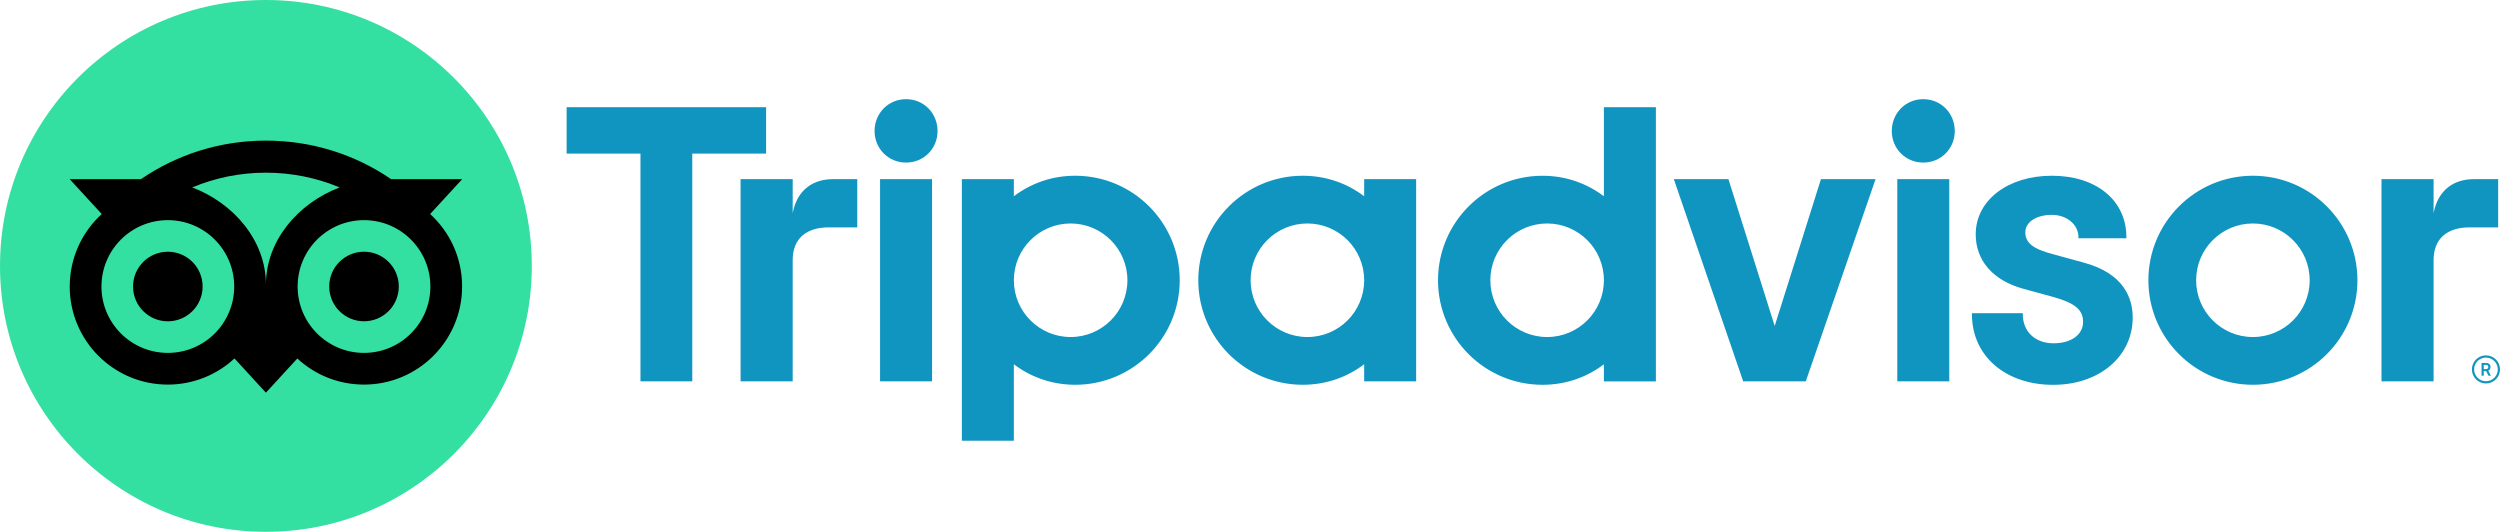
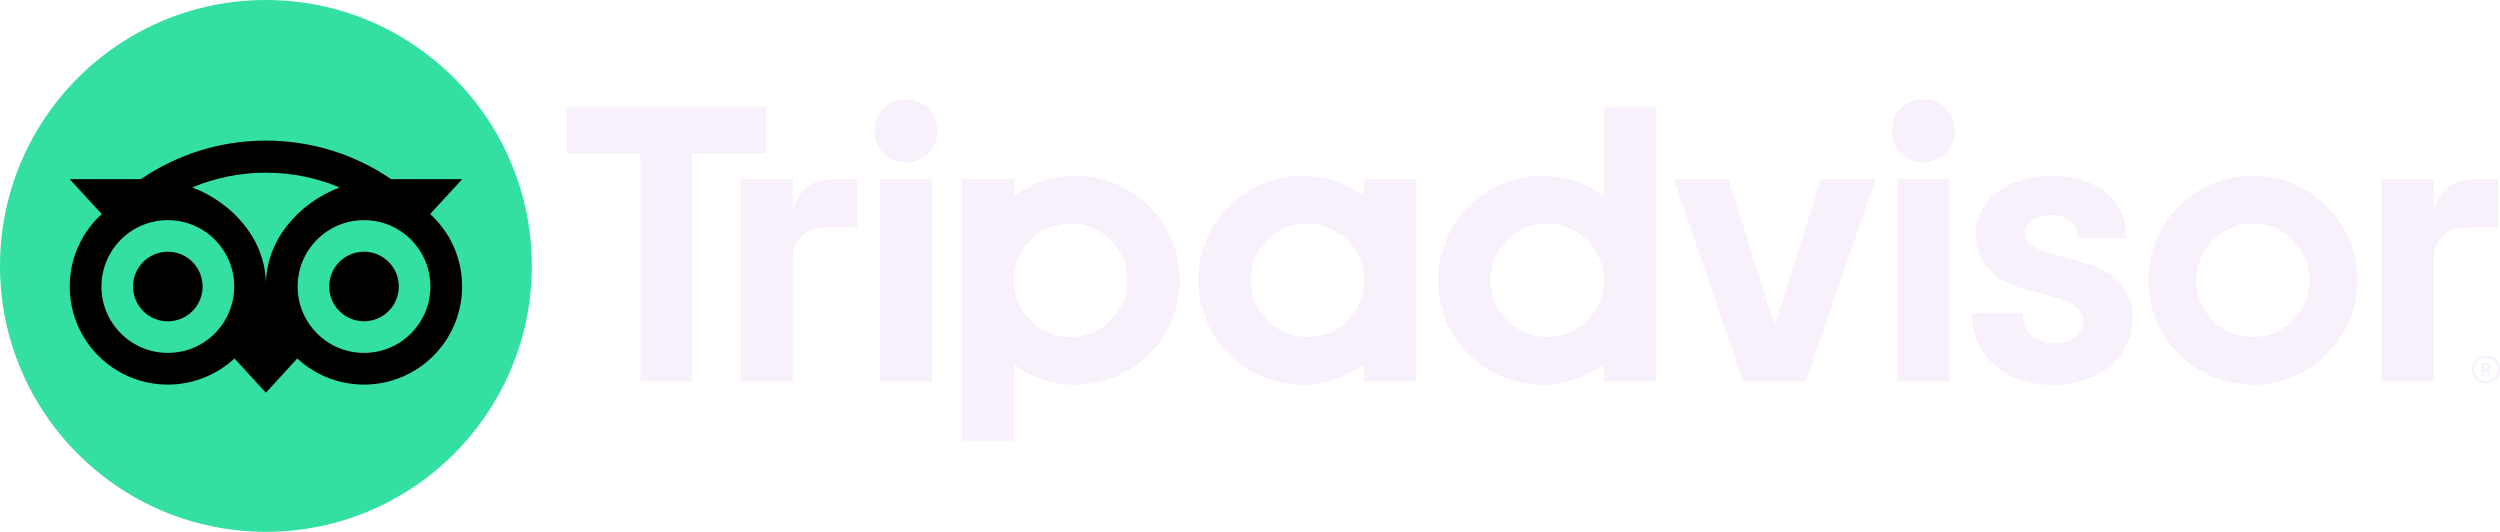
<svg xmlns="http://www.w3.org/2000/svg" version="1.1" id="Layer_1" x="0px" y="0px" width="3354.111px" height="713.496px" viewBox="0 0 3354.111 713.496" enable-background="new 0 0 3354.111 713.496" xml:space="preserve">
  <g>
-     <path fill="#1095C1" d="M3335.258,476.767c-10.404,0-18.854,8.45-18.854,18.854c0,10.404,8.449,18.854,18.854,18.854   c10.402,0,18.854-8.45,18.854-18.854C3354.111,485.217,3345.66,476.767,3335.258,476.767z M3335.258,511.485   c-8.77,0-15.865-7.136-15.865-15.864c0-8.77,7.135-15.864,15.865-15.864c8.77,0,15.904,7.135,15.904,15.864   C3351.162,504.35,3344.027,511.485,3335.258,511.485z M3341.396,492.392c0-3.428-2.432-5.461-6.02-5.461h-6.02v17.18h2.949v-6.218   h3.229l3.109,6.218h3.189l-3.428-6.855C3340.24,496.418,3341.396,494.743,3341.396,492.392z M3335.258,495.222h-2.91v-5.699h2.91   c1.992,0,3.188,0.996,3.188,2.83C3338.445,494.226,3337.211,495.222,3335.258,495.222z M1063.508,285.956v-45.6h-69.914v271.288   h69.914V348.976c0-29.457,18.894-43.927,48.351-43.927h38.266v-64.692h-32.686C1091.849,240.356,1069.607,253.709,1063.508,285.956   z M1215.615,133.053c-23.916,0-42.252,18.894-42.252,42.81c0,23.358,18.336,42.252,42.252,42.252s42.252-18.894,42.252-42.252   C1257.866,151.946,1239.531,133.053,1215.615,133.053z M1180.737,511.645h69.756V240.356h-69.756V511.645z M1582.766,376   c0,77.448-62.779,140.229-140.228,140.229c-31.251,0-59.591-10.244-82.312-27.544v102.601h-69.755V240.356h69.755v22.959   c22.721-17.299,51.061-27.543,82.312-27.543C1519.987,235.772,1582.766,298.552,1582.766,376z M1512.573,376   c0-42.052-34.12-76.173-76.173-76.173s-76.173,34.121-76.173,76.173c0,42.053,34.121,76.173,76.173,76.173   C1478.453,452.173,1512.573,418.093,1512.573,376z M2795.152,352.204l-40.697-11.161c-26.785-6.976-37.189-15.187-37.189-29.337   c0-13.792,14.668-23.438,35.635-23.438c19.971,0,35.635,13.074,35.635,29.815v1.554h64.295v-1.554   c0-49.228-40.139-82.312-99.93-82.312c-59.191,0-102.201,33.044-102.201,78.604c0,35.436,23.477,62.142,64.453,73.223   l38.984,10.643c29.615,8.211,40.617,17.3,40.617,33.603c0,17.18-15.904,28.739-39.582,28.739   c-24.674,0-41.295-15.626-41.295-38.824v-1.555h-68.24v1.555c0,55.645,44.803,94.548,108.979,94.548   c61.822,0,106.705-37.986,106.705-90.283C2861.32,400.354,2849.84,366.793,2795.152,352.204z M1830.219,240.356h69.754v271.288   h-69.754v-22.96c-22.721,17.3-51.062,27.544-82.312,27.544c-77.447,0-140.227-62.78-140.227-140.229s62.78-140.228,140.227-140.228   c31.25,0,59.592,10.244,82.312,27.543V240.356z M1830.219,376L1830.219,376c0-42.092-34.121-76.173-76.174-76.173   s-76.172,34.121-76.172,76.173c0,42.053,34.119,76.173,76.172,76.173C1796.137,452.173,1830.219,418.093,1830.219,376z    M2151.85,143.815h69.756v367.869h-69.756v-22.96c-22.721,17.3-51.061,27.544-82.311,27.544   c-77.449,0-140.229-62.78-140.229-140.229s62.779-140.228,140.229-140.228c31.25,0,59.59,10.244,82.311,27.543V143.815z    M2151.85,376c0-42.052-34.121-76.173-76.174-76.173c-42.051,0-76.172,34.121-76.172,76.173c0,42.053,34.08,76.173,76.172,76.173   C2117.729,452.173,2151.85,418.093,2151.85,376z M2545.469,511.645h69.754V240.356h-69.754V511.645z M2580.346,133.053   c-23.916,0-42.252,18.894-42.252,42.81c0,23.358,18.336,42.252,42.252,42.252s42.252-18.894,42.252-42.252   C2622.598,151.946,2604.262,133.053,2580.346,133.053z M3162.822,376c0,77.448-62.779,140.229-140.229,140.229   c-77.447,0-140.227-62.78-140.227-140.229s62.779-140.228,140.227-140.228C3100.043,235.772,3162.822,298.552,3162.822,376z    M3098.768,376c0-42.052-34.121-76.173-76.174-76.173s-76.172,34.121-76.172,76.173c0,42.053,34.08,76.173,76.172,76.173   C3064.646,452.173,3098.768,418.093,3098.768,376z M1027.793,143.815H760.212v62.222h99.053v305.607h69.516V206.037h99.053v-62.222   H1027.793z M2381.006,437.345l-62.062-196.988h-73.264l93.074,271.288h83.945l93.631-271.288h-73.264L2381.006,437.345z    M3265.023,285.956v-45.6h-69.914v271.288h69.914V348.976c0-29.457,18.895-43.927,48.35-43.927h38.266v-64.692h-32.684   C3293.363,240.356,3271.162,253.709,3265.023,285.956z" />
+     <path fill="#f8f0fb" d="M3335.258,476.767c-10.404,0-18.854,8.45-18.854,18.854c0,10.404,8.449,18.854,18.854,18.854   c10.402,0,18.854-8.45,18.854-18.854C3354.111,485.217,3345.66,476.767,3335.258,476.767z M3335.258,511.485   c-8.77,0-15.865-7.136-15.865-15.864c0-8.77,7.135-15.864,15.865-15.864c8.77,0,15.904,7.135,15.904,15.864   C3351.162,504.35,3344.027,511.485,3335.258,511.485z M3341.396,492.392c0-3.428-2.432-5.461-6.02-5.461h-6.02v17.18h2.949v-6.218   h3.229l3.109,6.218h3.189l-3.428-6.855C3340.24,496.418,3341.396,494.743,3341.396,492.392z M3335.258,495.222h-2.91v-5.699h2.91   c1.992,0,3.188,0.996,3.188,2.83C3338.445,494.226,3337.211,495.222,3335.258,495.222z M1063.508,285.956v-45.6h-69.914v271.288   h69.914V348.976c0-29.457,18.894-43.927,48.351-43.927h38.266v-64.692h-32.686C1091.849,240.356,1069.607,253.709,1063.508,285.956   z M1215.615,133.053c-23.916,0-42.252,18.894-42.252,42.81c0,23.358,18.336,42.252,42.252,42.252s42.252-18.894,42.252-42.252   C1257.866,151.946,1239.531,133.053,1215.615,133.053z M1180.737,511.645h69.756V240.356h-69.756V511.645z M1582.766,376   c0,77.448-62.779,140.229-140.228,140.229c-31.251,0-59.591-10.244-82.312-27.544v102.601h-69.755V240.356h69.755v22.959   c22.721-17.299,51.061-27.543,82.312-27.543C1519.987,235.772,1582.766,298.552,1582.766,376z M1512.573,376   c0-42.052-34.12-76.173-76.173-76.173s-76.173,34.121-76.173,76.173c0,42.053,34.121,76.173,76.173,76.173   C1478.453,452.173,1512.573,418.093,1512.573,376z M2795.152,352.204l-40.697-11.161c-26.785-6.976-37.189-15.187-37.189-29.337   c0-13.792,14.668-23.438,35.635-23.438c19.971,0,35.635,13.074,35.635,29.815v1.554h64.295v-1.554   c0-49.228-40.139-82.312-99.93-82.312c-59.191,0-102.201,33.044-102.201,78.604c0,35.436,23.477,62.142,64.453,73.223   l38.984,10.643c29.615,8.211,40.617,17.3,40.617,33.603c0,17.18-15.904,28.739-39.582,28.739   c-24.674,0-41.295-15.626-41.295-38.824v-1.555h-68.24v1.555c0,55.645,44.803,94.548,108.979,94.548   c61.822,0,106.705-37.986,106.705-90.283C2861.32,400.354,2849.84,366.793,2795.152,352.204z M1830.219,240.356h69.754v271.288   h-69.754v-22.96c-22.721,17.3-51.062,27.544-82.312,27.544c-77.447,0-140.227-62.78-140.227-140.229s62.78-140.228,140.227-140.228   c31.25,0,59.592,10.244,82.312,27.543V240.356z M1830.219,376L1830.219,376c0-42.092-34.121-76.173-76.174-76.173   s-76.172,34.121-76.172,76.173c0,42.053,34.119,76.173,76.172,76.173C1796.137,452.173,1830.219,418.093,1830.219,376z    M2151.85,143.815h69.756v367.869h-69.756v-22.96c-22.721,17.3-51.061,27.544-82.311,27.544   c-77.449,0-140.229-62.78-140.229-140.229s62.779-140.228,140.229-140.228c31.25,0,59.59,10.244,82.311,27.543V143.815z    M2151.85,376c0-42.052-34.121-76.173-76.174-76.173c-42.051,0-76.172,34.121-76.172,76.173c0,42.053,34.08,76.173,76.172,76.173   C2117.729,452.173,2151.85,418.093,2151.85,376z M2545.469,511.645h69.754V240.356h-69.754V511.645z M2580.346,133.053   c-23.916,0-42.252,18.894-42.252,42.81c0,23.358,18.336,42.252,42.252,42.252s42.252-18.894,42.252-42.252   C2622.598,151.946,2604.262,133.053,2580.346,133.053z M3162.822,376c0,77.448-62.779,140.229-140.229,140.229   c-77.447,0-140.227-62.78-140.227-140.229s62.779-140.228,140.227-140.228C3100.043,235.772,3162.822,298.552,3162.822,376z    M3098.768,376c0-42.052-34.121-76.173-76.174-76.173s-76.172,34.121-76.172,76.173c0,42.053,34.08,76.173,76.172,76.173   C3064.646,452.173,3098.768,418.093,3098.768,376z M1027.793,143.815H760.212v62.222h99.053v305.607h69.516V206.037h99.053v-62.222   H1027.793z M2381.006,437.345l-62.062-196.988h-73.264l93.074,271.288h83.945l93.631-271.288h-73.264L2381.006,437.345z    M3265.023,285.956v-45.6h-69.914v271.288h69.914V348.976c0-29.457,18.895-43.927,48.35-43.927h38.266v-64.692h-32.684   C3293.363,240.356,3271.162,253.709,3265.023,285.956z" />
    <circle fill="#34E0A1" cx="356.749" cy="356.748" r="356.748" />
    <path d="M577.095,287.152l43.049-46.836h-95.465c-47.792-32.646-105.51-51.659-167.931-51.659   c-62.342,0-119.899,19.054-167.612,51.659H93.432l43.049,46.836c-26.387,24.075-42.929,58.754-42.929,97.259   c0,72.665,58.914,131.578,131.579,131.578c34.519,0,65.968-13.313,89.446-35.077l42.172,45.919l42.172-45.879   c23.478,21.764,54.887,35.037,89.406,35.037c72.665,0,131.658-58.913,131.658-131.578   C620.024,345.866,603.483,311.188,577.095,287.152z M225.17,473.458c-49.188,0-89.047-39.859-89.047-89.047   s39.86-89.048,89.047-89.048c49.187,0,89.047,39.86,89.047,89.048S274.357,473.458,225.17,473.458z M356.788,381.82   c0-58.595-42.61-108.898-98.853-130.383c30.413-12.716,63.776-19.771,98.813-19.771s68.439,7.055,98.853,19.771   C399.399,272.962,356.788,323.226,356.788,381.82z M488.367,473.458c-49.188,0-89.048-39.859-89.048-89.047   s39.86-89.048,89.048-89.048s89.047,39.86,89.047,89.048S537.554,473.458,488.367,473.458z M488.367,337.694   c-25.79,0-46.677,20.887-46.677,46.677c0,25.789,20.887,46.676,46.677,46.676c25.789,0,46.676-20.887,46.676-46.676   C535.042,358.621,514.156,337.694,488.367,337.694z M271.846,384.411c0,25.789-20.887,46.676-46.676,46.676   s-46.676-20.887-46.676-46.676c0-25.79,20.887-46.677,46.676-46.677C250.959,337.694,271.846,358.621,271.846,384.411z" />
  </g>
</svg>
